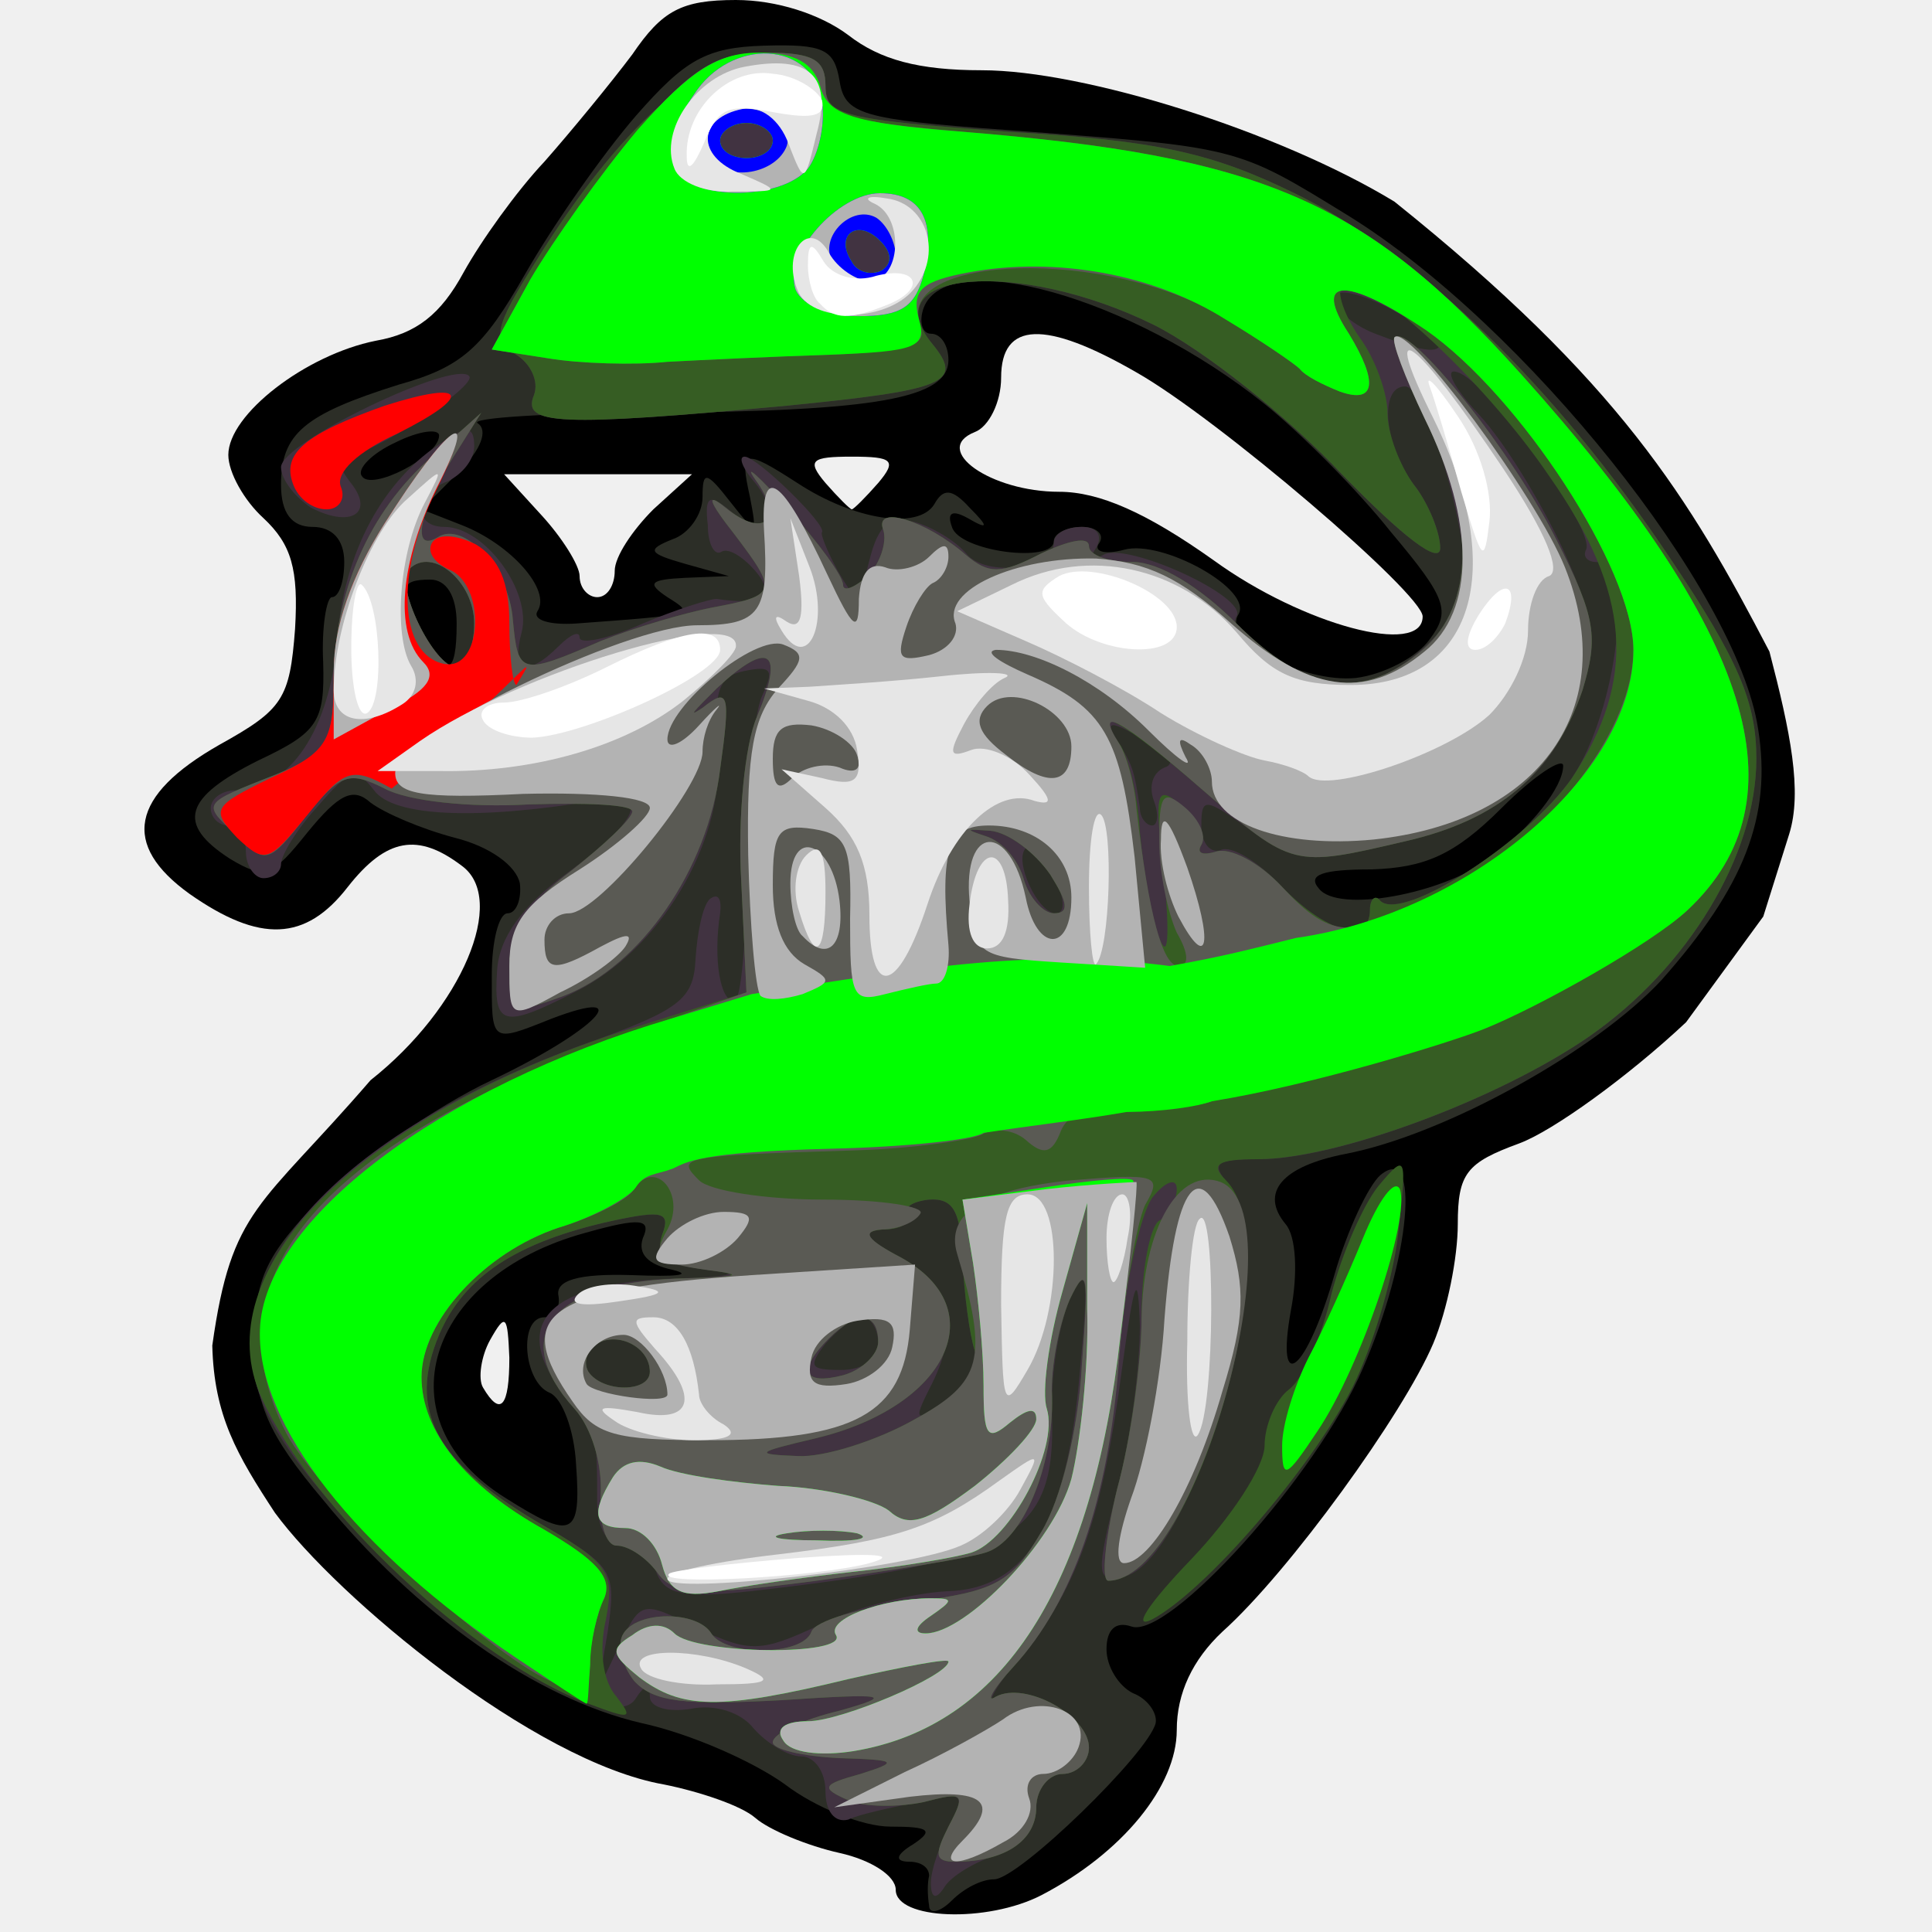
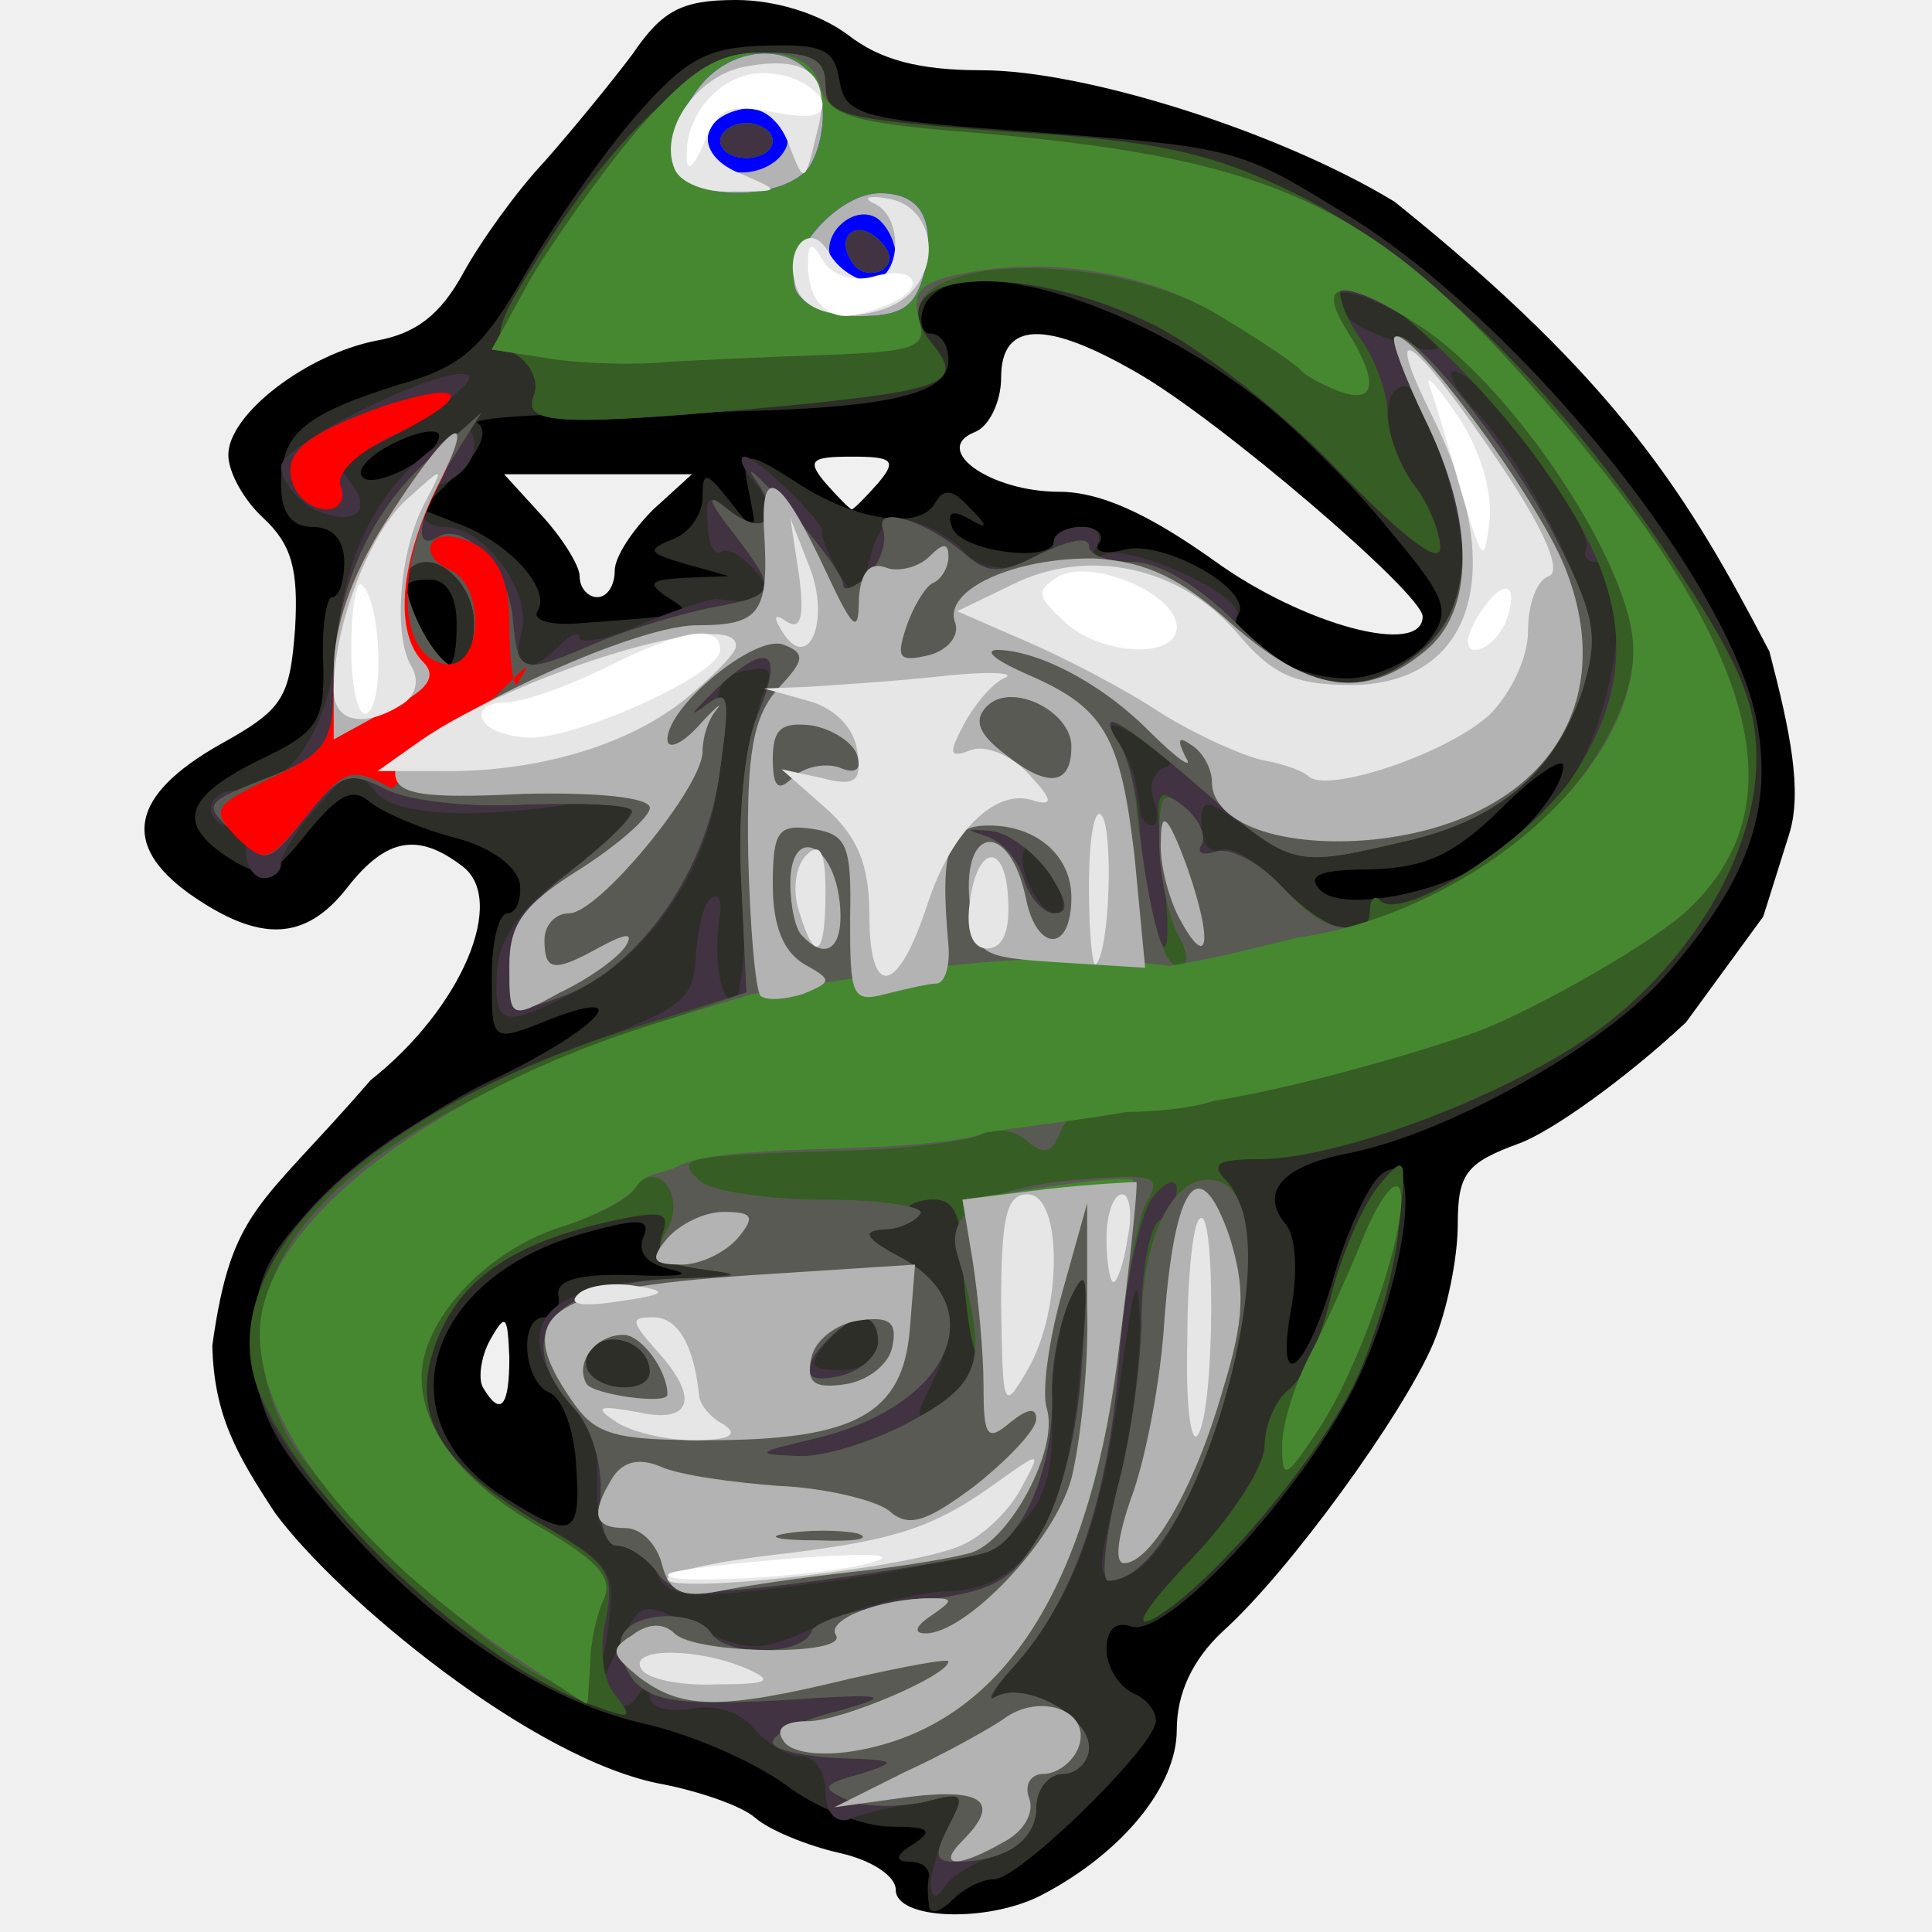
<svg xmlns="http://www.w3.org/2000/svg" version="1.0" width="110px" height="110px" viewBox="0 0 1100 1100" preserveAspectRatio="xMidYMid meet" id="svg117">
  <defs id="defs121" />
  <g id="layer101" fill="#000000" stroke="none">
    <path d="m 510,1076 c 0,-8 -14,-17 -32,-21 -18,-4 -40,-13 -48,-20 -8,-7 -32,-15 -52,-19 C 304,1003 191.975,909.571 156.53,861.303 134.893,828.28 121.87,806.096 120.87,766.096 131.875,687.467 147.96,687.994 211,615 c 52,-41 78,-103 52,-122 -25,-19 -43,-16 -65,12 -24,31 -50,32 -90,4 -39,-28 -34,-56 17,-85 36,-20 40,-26 43,-66 2,-34 -2,-48 -18,-63 -11,-10 -20,-26 -20,-36 0,-23 44,-57 84,-65 23,-4 37,-15 50,-39 10,-18 30,-46 46,-63 15,-17 38,-45 50,-61 17,-25 28,-31 59,-31 23,0 48,8 64,20 18,14 40,20 76,20 58,0 168.757,34.598 234.914,74.793 127.929,102.562 167.748,168.227 213.534,256.198 11.907,45.712 18.873,79.626 11.201,104.03 L 1003.934,521.832 960,582 c -33,31 -76,62 -95,69 -30,11 -35,17 -35,46 0,19 -6,49 -14,68 -17,40 -82,130 -120,164 -17,16 -26,35 -26,56 0,32 -31,70 -77,94 -31,16 -83,14 -83,-3 z M 290,773 c -1,-24 -2,-26 -11,-10 -5,9 -7,22 -4,27 10,17 15,11 15,-17 z M 810,351 c 0,-13 -117,-113 -163,-139 -52,-30 -77,-29 -77,3 0,14 -7,28 -15,31 -25,10 9,34 48,34 23,0 50,12 88,39 51,37 119,55 119,32 z M 350,325 c 0,-8 10,-23 22,-35 l 22,-20 h -54 -53 l 21,23 c 12,13 22,29 22,35 0,7 5,12 10,12 6,0 10,-7 10,-15 z m 150,-50 c 11,-13 8,-15 -15,-15 -23,0 -26,2 -15,15 7,8 14,15 15,15 1,0 8,-7 15,-15 z" id="path2" />
  </g>
  <g id="layer102" fill="#2c2e27" stroke="none">
    <path d="M529 1085 c-1 -6 -1 -13 0 -17 0 -5 -5 -8 -11 -8 -9 0 -8 -4 2 -10 12 -8 9 -10 -13 -10 -16 0 -43 -11 -60 -24 -18 -13 -54 -29 -82 -35 -60 -14 -128 -62 -181 -127 -32 -38 -39 -55 -39 -90 0 -36 6 -49 38 -82 21 -21 65 -52 97 -67 59 -28 84 -54 34 -35 -35 14 -34 14 -34 -25 0 -19 4 -35 9 -35 5 0 8 -8 7 -17 -2 -10 -17 -21 -37 -26 -19 -5 -40 -14 -48 -20 -10 -9 -18 -5 -36 17 -20 25 -24 27 -44 15 -31 -20 -26 -35 16 -56 34 -16 38 -22 37 -56 -1 -20 2 -37 5 -37 4 0 7 -9 7 -20 0 -13 -7 -20 -18 -20 -12 0 -18 -8 -18 -24 0 -29 13 -40 67 -57 36 -10 48 -21 72 -63 16 -28 44 -68 63 -90 28 -32 40 -39 73 -40 34 -1 40 2 43 20 3 19 12 22 95 28 133 10 130 9 195 49 100 62 221 213 233 292 8 50 -8 90 -55 143 -37 40 -123 88 -180 99 -36 7 -49 22 -34 40 6 7 7 28 3 49 -9 50 9 35 25 -21 7 -24 19 -50 26 -56 23 -19 17 48 -10 110 -26 61 -111 155 -132 147 -9 -3 -14 2 -14 13 0 10 7 21 15 25 8 3 14 11 13 17 -4 17 -78 89 -92 89 -7 0 -17 5 -24 12 -7 7 -13 8 -13 3z m-201 -251 c-1 -20 -8 -38 -15 -41 -15 -6 -18 -43 -3 -43 6 0 9 -6 8 -12 -2 -9 11 -13 42 -12 25 1 35 0 23 -3 -14 -3 -20 -9 -17 -18 5 -11 -1 -12 -33 -3 -91 25 -116 107 -45 151 38 24 43 22 40 -19z m520 -345 c24 -18 42 -41 42 -53 0 -5 -16 5 -35 24 -27 27 -44 34 -74 35 -28 0 -37 3 -30 11 11 14 70 3 97 -17z m-34 -125 c12 -16 10 -23 -22 -61 -19 -24 -52 -57 -72 -73 -76 -61 -180 -90 -194 -55 -3 8 -1 15 4 15 6 0 10 7 10 15 0 22 -42 29 -166 30 -62 0 -107 3 -102 6 6 4 2 15 -11 28 l-21 21 23 9 c28 11 51 37 43 49 -3 5 7 8 22 7 68 -5 68 -5 52 -15 -12 -8 -10 -10 10 -11 l25 -1 -25 -7 c-21 -6 -22 -8 -7 -14 9 -3 17 -14 17 -24 0 -15 2 -15 16 3 15 19 15 18 11 -3 -6 -27 -4 -28 27 -8 32 21 69 27 78 12 5 -9 10 -9 20 2 11 11 11 13 -1 6 -9 -5 -12 -3 -9 5 4 14 58 21 58 8 0 -4 7 -8 16 -8 8 0 13 4 10 9 -4 5 3 7 14 4 22 -6 74 23 65 37 -9 15 37 39 67 36 16 -2 35 -12 42 -22z m-554 -9 c0 -16 -6 -25 -15 -25 -18 0 -18 5 -5 31 14 26 20 24 20 -6z m-10 -107 c0 -4 -11 -3 -25 4 -13 6 -22 15 -19 19 5 9 44 -11 44 -23z" id="path5" />
  </g>
  <g id="layer103" fill="#413341" stroke="none">
    <path d="M530 1072 c0 -7 5 -22 11 -33 9 -18 7 -19 -18 -13 -15 3 -34 7 -40 10 -8 2 -13 -5 -13 -16 0 -11 -6 -20 -14 -20 -7 0 -19 -7 -27 -16 -7 -9 -22 -14 -36 -11 -13 2 -23 -1 -23 -7 0 -7 -3 -7 -8 1 -20 32 -182 -96 -212 -167 -31 -74 40 -154 184 -206 53 -19 61 -25 62 -48 1 -15 4 -30 8 -34 5 -4 7 0 6 8 -4 26 0 50 8 50 4 0 7 -35 7 -77 0 -43 4 -86 9 -97 7 -15 5 -17 -10 -14 -15 3 -18 11 -15 46 3 52 -33 113 -82 137 -41 21 -46 19 -44 -12 1 -19 14 -37 40 -56 42 -31 48 -46 15 -41 -67 11 -114 9 -125 -6 -10 -13 -14 -12 -32 9 -12 13 -21 28 -21 33 0 4 -4 8 -10 8 -5 0 -10 -7 -10 -15 0 -8 -4 -15 -10 -15 -5 0 -10 -4 -10 -10 0 -5 6 -10 14 -10 31 0 54 -35 58 -86 4 -50 26 -91 61 -113 13 -9 17 -8 17 3 0 8 -7 16 -15 20 -19 7 -20 26 -2 26 23 0 50 37 44 60 -6 22 3 26 21 8 7 -7 12 -9 12 -5 0 4 16 1 36 -8 19 -8 38 -14 42 -14 26 4 34 -2 22 -16 -7 -8 -15 -13 -19 -11 -4 3 -8 -4 -8 -15 -2 -17 1 -18 13 -8 19 16 30 4 14 -16 -7 -8 -10 -15 -6 -15 7 0 47 39 44 43 -1 1 3 11 9 22 11 19 12 18 18 -6 5 -20 11 -25 25 -22 11 3 24 11 30 18 11 14 50 9 50 -6 0 -5 7 -9 16 -9 9 0 12 5 8 12 -4 6 -3 8 4 4 13 -8 83 24 76 35 -7 11 37 39 62 39 24 0 57 -26 67 -52 7 -21 -20 -118 -33 -118 -15 0 -12 34 5 56 8 10 15 27 15 36 0 10 -21 -6 -56 -42 -31 -33 -79 -71 -107 -85 -77 -38 -161 -31 -126 11 18 22 7 26 -83 35 -130 12 -151 11 -144 -6 3 -8 -2 -18 -10 -23 -14 -8 -13 -15 11 -53 47 -76 95 -119 132 -119 26 0 33 4 33 19 0 17 11 19 104 26 85 5 116 12 163 35 70 34 148 109 214 208 39 58 49 82 49 114 0 55 -39 119 -95 158 -52 36 -144 70 -188 70 -25 0 -28 2 -17 15 30 36 -20 215 -61 223 -15 3 -15 -2 -3 -50 8 -29 13 -71 13 -93 -1 -32 -3 -28 -10 23 -11 84 -25 126 -57 164 -15 18 -21 29 -15 25 16 -10 53 10 53 28 0 8 -7 15 -15 15 -8 0 -15 9 -15 19 0 12 -9 23 -22 27 -13 4 -26 12 -30 18 -5 8 -8 7 -8 -2z m-133 -145 c30 14 36 14 70 -2 20 -10 53 -18 72 -19 46 -1 69 -40 76 -127 5 -53 4 -60 -6 -39 -6 14 -11 43 -10 66 2 69 -22 83 -172 100 -37 4 -48 2 -53 -10 -3 -9 -12 -16 -20 -16 -8 0 -14 -10 -14 -25 0 -37 0 -39 -14 -55 -38 -44 -18 -69 56 -72 35 -1 42 -3 21 -5 -24 -3 -30 -8 -26 -20 5 -13 0 -14 -28 -8 -55 12 -85 32 -99 65 -18 43 -2 72 55 106 45 26 46 28 41 63 -6 35 -6 35 6 9 13 -27 13 -27 45 -11z m158 -158 c-3 -9 -6 -32 -7 -52 -1 -27 -5 -35 -19 -34 -10 1 -15 5 -13 9 3 4 -3 8 -13 8 -13 1 -11 5 10 16 29 16 34 41 16 75 -9 18 -8 19 10 7 13 -8 19 -19 16 -29z m-185 12 c0 -14 -18 -23 -30 -16 -6 4 -8 11 -5 16 8 12 35 12 35 0z m130 -16 c0 -8 -4 -15 -9 -15 -5 0 -14 7 -21 15 -10 13 -9 15 9 15 12 0 21 -6 21 -15z m280 -247 c0 -6 3 -9 6 -5 13 12 84 -34 109 -70 26 -39 36 -123 14 -123 -5 0 -8 -3 -6 -7 6 -11 -56 -96 -73 -101 -8 -3 -3 8 12 24 15 16 36 51 48 77 18 40 20 53 10 81 -15 48 -48 74 -109 87 -48 10 -56 9 -80 -9 -25 -18 -27 -18 -27 -2 0 10 5 16 11 14 6 -3 22 7 35 21 25 26 50 33 50 13z m-180 -19 c-7 -11 -14 -19 -16 -16 -7 7 7 37 17 37 6 0 5 -9 -1 -21z m57 -43 c-3 -8 -1 -16 6 -19 7 -2 2 -9 -12 -16 -19 -11 -22 -11 -15 1 9 13 10 18 13 38 0 6 4 10 7 10 3 0 4 -6 1 -14z m-387 -101 c0 -24 -24 -44 -37 -31 -9 8 14 56 27 56 5 0 10 -11 10 -25z m550 -160 c0 -2 -13 -11 -30 -20 -18 -9 -30 -11 -30 -5 0 6 10 15 23 20 26 10 37 12 37 5z" id="path8" />
    <path d="M177 289 c-9 -6 -17 -16 -17 -23 0 -14 98 -61 107 -52 6 5 -56 46 -71 46 -5 0 -3 6 3 14 15 18 1 27 -22 15z" id="path10" />
  </g>
  <g id="layer104" fill="#365d23" stroke="none">
    <path d="M540 1040 c10 -19 9 -20 -14 -14 -14 3 -34 3 -43 -1 -16 -7 -15 -9 7 -15 22 -7 21 -8 -12 -9 -21 -1 -38 -5 -38 -9 0 -5 17 -13 38 -18 32 -9 27 -10 -33 -6 -56 3 -73 1 -84 -11 -7 -9 -10 -21 -6 -27 8 -13 42 -13 50 0 8 13 52 13 57 -1 2 -6 28 -14 58 -17 47 -6 56 -11 73 -40 11 -18 21 -58 23 -95 4 -52 3 -58 -7 -37 -6 14 -11 39 -10 55 1 40 -17 83 -38 89 -9 3 -52 10 -96 16 -69 9 -82 8 -91 -5 -6 -8 -16 -15 -23 -15 -6 0 -10 -13 -9 -29 1 -17 -5 -38 -15 -49 -37 -41 -14 -71 58 -74 35 -1 40 -2 18 -5 -24 -3 -30 -8 -26 -20 5 -13 0 -14 -28 -8 -55 12 -85 32 -99 65 -18 43 -2 72 55 106 42 24 45 29 40 56 -4 17 -2 35 6 44 10 13 8 13 -16 4 -66 -25 -157 -110 -186 -174 -33 -72 55 -161 209 -210 l67 -21 -3 -64 c-2 -35 2 -77 9 -93 16 -38 7 -44 -23 -16 -13 13 -17 17 -8 11 15 -12 16 -8 10 35 -7 57 -45 112 -89 129 -30 11 -31 10 -31 -17 0 -20 10 -35 35 -54 19 -15 35 -30 35 -34 0 -4 -27 -5 -59 -4 -34 2 -69 -2 -82 -9 -20 -10 -25 -9 -45 16 -21 27 -23 27 -39 11 -20 -19 -21 -18 22 -35 29 -12 33 -18 33 -53 0 -50 20 -97 56 -128 l28 -25 -17 27 c-18 29 -23 53 -8 44 15 -10 41 18 43 47 3 31 4 32 50 12 20 -8 48 -16 63 -19 38 -7 38 -9 13 -42 -15 -19 -16 -24 -5 -15 22 18 34 7 17 -16 -7 -10 2 -2 19 17 17 19 31 38 31 43 0 4 6 2 14 -5 7 -7 11 -19 9 -26 -6 -15 24 -6 47 14 13 11 20 11 43 -1 15 -7 27 -10 27 -4 0 5 11 9 25 9 15 0 38 14 59 35 40 40 72 44 106 15 30 -26 30 -74 1 -132 -11 -23 -19 -44 -17 -46 9 -8 68 67 92 115 23 45 24 56 15 86 -16 47 -48 74 -101 86 -64 15 -64 15 -115 -29 -46 -40 -66 -51 -48 -27 5 6 11 30 12 51 2 22 7 49 11 60 5 13 6 0 3 -34 -6 -50 -5 -54 10 -41 9 7 14 17 11 22 -3 5 1 6 8 4 8 -3 25 6 38 20 25 26 50 33 50 13 0 -6 3 -9 6 -5 13 12 84 -34 109 -70 37 -56 34 -105 -13 -172 -38 -56 -107 -119 -118 -108 -3 3 1 16 10 29 9 12 16 32 16 43 0 12 7 30 15 41 8 10 15 27 15 36 0 10 -21 -6 -56 -42 -31 -33 -79 -71 -107 -85 -77 -38 -161 -31 -126 11 18 22 7 26 -83 35 -130 12 -151 11 -144 -6 3 -8 -2 -18 -10 -23 -14 -8 -13 -15 11 -53 47 -76 95 -119 132 -119 26 0 33 4 33 19 0 17 11 19 104 26 85 5 116 12 163 35 70 34 148 109 214 208 39 58 49 82 49 114 0 55 -39 119 -95 158 -52 36 -144 70 -189 70 -23 0 -27 3 -18 12 37 37 -19 228 -67 228 -4 0 -2 -23 5 -52 8 -29 14 -74 14 -100 0 -26 5 -50 10 -53 6 -3 10 -12 10 -18 0 -7 -7 -4 -14 5 -7 10 -16 51 -19 91 -6 80 -26 138 -60 176 -12 13 -16 21 -10 17 17 -9 53 11 53 29 0 8 -7 15 -15 15 -8 0 -15 9 -15 19 0 19 -18 31 -46 31 -12 0 -12 -4 -4 -20z m-19 -232 c28 -15 38 -27 34 -39 -3 -9 -6 -32 -7 -52 -1 -27 -5 -35 -19 -34 -10 1 -15 5 -13 9 3 4 -3 8 -13 8 -13 1 -11 5 10 16 53 29 27 85 -49 103 -34 8 -35 9 -10 10 15 1 46 -9 67 -21z m-151 -27 c0 -14 -18 -23 -30 -16 -6 4 -8 11 -5 16 8 12 35 12 35 0z m130 -17 c0 -17 -12 -18 -28 -2 -18 18 -15 27 8 21 11 -3 20 -12 20 -19z m98 -266 c-9 -13 -24 -24 -34 -25 -14 -1 -15 -1 -3 3 10 3 19 14 22 25 3 10 11 19 17 19 9 0 8 -6 -2 -22z m-328 -143 c0 -24 -24 -44 -37 -31 -9 8 14 56 27 56 5 0 10 -11 10 -25z m231 -218 c-13 -13 -26 -3 -16 12 3 6 11 8 17 5 6 -4 6 -10 -1 -17z m-61 -57 c0 -5 -7 -10 -15 -10 -8 0 -15 5 -15 10 0 6 7 10 15 10 8 0 15 -4 15 -10z" id="path13" />
    <path d="M678 888 c23 -24 42 -53 42 -65 0 -11 6 -26 14 -32 8 -6 19 -31 24 -54 6 -23 18 -51 27 -62 16 -19 16 -17 11 28 -3 26 -15 65 -26 87 -24 47 -84 116 -114 132 -12 6 -2 -9 22 -34z" id="path15" />
  </g>
  <g id="layer105" fill="#5a5a54" stroke="none">
    <path d="M540 1040 c10 -19 9 -20 -14 -14 -14 3 -34 3 -43 -1 -16 -7 -15 -9 7 -15 22 -7 21 -8 -12 -9 -21 -1 -38 -5 -38 -9 0 -5 17 -13 38 -18 32 -9 27 -10 -33 -6 -56 3 -73 1 -84 -11 -7 -9 -10 -21 -6 -27 8 -13 42 -13 50 0 8 13 52 13 57 -1 2 -6 28 -14 58 -17 47 -6 56 -11 73 -40 11 -18 21 -58 23 -95 4 -52 3 -58 -7 -37 -6 14 -11 39 -10 55 1 40 -17 83 -38 89 -9 3 -52 10 -96 16 -69 9 -82 8 -91 -5 -6 -8 -16 -15 -23 -15 -6 0 -10 -13 -9 -29 1 -17 -5 -38 -15 -49 -37 -41 -14 -71 58 -74 36 -1 41 -2 17 -5 -28 -4 -31 -7 -22 -23 11 -20 -7 -41 -19 -23 -3 6 -23 16 -43 22 -42 14 -78 53 -78 85 0 31 25 62 70 87 29 17 39 27 34 39 -4 8 -8 25 -8 36 -1 20 -3 21 -27 9 -40 -21 -128 -105 -146 -139 -46 -90 20 -166 199 -229 l63 -22 -3 -64 c-2 -35 2 -77 9 -93 16 -38 7 -44 -23 -16 -13 13 -17 17 -8 11 15 -12 16 -8 10 35 -7 57 -45 112 -89 129 -30 11 -31 10 -31 -17 0 -20 10 -35 35 -54 19 -15 35 -30 35 -34 0 -4 -27 -5 -59 -4 -34 2 -69 -2 -82 -9 -20 -10 -25 -9 -45 16 -21 27 -23 27 -39 11 -20 -19 -21 -18 22 -35 29 -12 33 -18 33 -53 0 -50 20 -97 56 -128 l28 -25 -17 27 c-18 29 -23 53 -8 44 15 -10 41 18 43 47 3 31 4 32 50 12 20 -8 48 -16 63 -19 38 -7 38 -9 13 -42 -15 -19 -16 -24 -5 -15 22 18 34 7 17 -16 -7 -10 2 -2 19 17 17 19 31 38 31 43 0 4 6 2 14 -5 7 -7 11 -19 9 -26 -6 -15 24 -6 47 14 13 11 20 11 43 -1 15 -7 27 -10 27 -4 0 5 11 9 25 9 15 0 38 14 59 35 40 40 72 44 106 15 30 -26 30 -74 1 -132 -11 -23 -19 -44 -17 -46 9 -8 68 67 92 115 23 45 24 56 15 86 -16 47 -48 74 -101 86 -64 15 -64 15 -115 -29 -47 -41 -62 -49 -48 -27 4 6 9 23 10 37 7 61 15 90 24 90 6 0 6 -7 -1 -19 -5 -11 -10 -34 -10 -52 0 -27 2 -30 15 -19 8 7 12 16 9 21 -3 5 1 6 8 4 8 -3 25 6 38 20 29 31 41 31 99 0 56 -31 101 -91 101 -135 0 -46 -65 -145 -118 -182 -46 -31 -65 -30 -44 2 17 28 15 40 -5 33 -10 -4 -20 -9 -23 -13 -3 -3 -22 -16 -43 -29 -65 -40 -189 -37 -173 5 4 11 -7 14 -52 16 -31 1 -73 3 -92 4 -19 2 -50 1 -68 -2 l-32 -5 22 -40 c13 -22 40 -60 61 -85 32 -36 45 -44 73 -44 27 0 34 4 34 19 0 17 10 20 78 26 171 14 229 39 318 138 132 147 162 242 95 305 -20 19 -101 62 -117 62 -10 0 -120 33 -154 47 -8 3 -30 5 -48 4 -22 -2 -34 3 -38 13 -5 13 -10 14 -20 5 -7 -6 -18 -7 -25 -3 -6 3 -39 8 -73 9 -100 3 -101 4 -88 17 6 6 38 11 71 11 33 0 58 4 55 8 -3 5 -13 9 -22 9 -12 1 -8 6 11 16 53 29 27 85 -49 103 -34 8 -35 9 -10 10 15 1 46 -9 67 -21 38 -21 42 -34 24 -94 -7 -23 15 -37 65 -42 49 -4 52 -3 42 14 -5 11 -12 51 -15 90 -6 78 -26 136 -60 173 -12 13 -16 21 -10 17 17 -9 53 11 53 29 0 8 -7 15 -15 15 -8 0 -15 9 -15 19 0 19 -18 31 -46 31 -12 0 -12 -4 -4 -20z m-170 -259 c0 -14 -18 -23 -30 -16 -6 4 -8 11 -5 16 8 12 35 12 35 0z m130 -17 c0 -17 -12 -18 -28 -2 -18 18 -15 27 8 21 11 -3 20 -12 20 -19z m98 -266 c-9 -13 -24 -24 -34 -25 -14 -1 -15 -1 -3 3 10 3 19 14 22 25 3 10 11 19 17 19 9 0 8 -6 -2 -22z m-328 -143 c0 -24 -24 -44 -37 -31 -9 8 14 56 27 56 5 0 10 -11 10 -25z m231 -218 c-13 -13 -26 -3 -16 12 3 6 11 8 17 5 6 -4 6 -10 -1 -17z m-61 -57 c0 -5 -7 -10 -15 -10 -8 0 -15 5 -15 10 0 6 7 10 15 10 8 0 15 -4 15 -10z" id="path18" />
    <path d="M636 848 c8 -29 14 -73 14 -98 1 -50 21 -86 45 -77 44 18 -14 227 -64 227 -4 0 -2 -23 5 -52z" id="path20" />
  </g>
-   <g id="layer106" fill="#518834" stroke="none" style="fill:#00ff00">
-     <path d="M446 991 c-5 -7 1 -11 14 -11 19 0 80 -26 80 -34 0 -2 -26 3 -57 10 -74 18 -95 17 -119 -1 -16 -13 -17 -16 -4 -24 9 -7 18 -7 24 -1 12 12 99 13 92 1 -6 -9 26 -21 54 -21 13 0 13 1 0 10 -9 6 -10 10 -3 10 23 0 73 -52 83 -88 5 -20 10 -64 9 -97 l0 -60 -14 50 c-8 28 -12 58 -9 67 7 23 -21 75 -43 82 -10 3 -40 8 -68 11 -27 3 -62 8 -76 11 -21 4 -28 0 -32 -15 -3 -12 -12 -21 -21 -21 -18 0 -20 -8 -7 -29 6 -9 15 -11 27 -6 11 5 41 9 67 11 26 1 55 8 63 14 11 10 21 7 49 -14 19 -15 35 -32 35 -38 0 -7 -5 -6 -15 2 -13 11 -15 8 -15 -21 0 -19 -3 -50 -6 -70 l-6 -36 47 -7 c26 -4 48 -6 50 -4 2 2 -1 41 -7 88 -16 144 -67 223 -152 237 -19 3 -36 1 -40 -6z m42 -118 c-10 -2 -28 -2 -40 0 -13 2 -5 4 17 4 22 1 32 -1 23 -4z" id="path23" style="fill:#00ff00" />
-     <path d="M 294,944 C 203,883 146,811 148,757 150,695 250,619 382,580 l 46,-14 c 101.44,-15.918 160.679,-25.977 238,-16 31.257,-5.587 44.543,-9.267 72,-16 99,-14 192,-94 192,-164 0,-46 -65,-145 -118,-182 -46,-31 -65,-30 -44,2 17,28 15,40 -5,33 -10,-4 -20,-9 -23,-13 -3,-3 -22,-16 -42,-28 -41,-26 -97,-36 -146,-27 -27,5 -33,10 -29,26 5,17 -1,19 -51,21 -32,1 -73,3 -92,4 -19,2 -50,1 -68,-2 l -32,-5 22,-40 c 13,-22 40,-60 61,-85 30,-34 46,-44 69,-44 21,0 31,6 35,19 4,16 17,21 81,26 171,14 229,39 318,138 132,147 162,242 95,305 -20,19 -85.174,55.536 -116.284,67.953 C 826.413,593.259 748.066,617.671 690,627 c -8,3 -27.211,5.933 -48.629,6.125 C 614.402,637.79 588.205,640.679 560,645 c -6,4 -44,8 -86,9 -77.043,1.964 -82.73,7.598 -90.992,11.368 C 373.817,668.87 367,668 362,676 c -4,6 -24,17 -44,23 -42,14 -78,53 -78,85 0,31 25,62 70,87 29,17 39,27 34,39 -4,8 -8,25 -8,38 -1,12 -1,22 -2,22 -1,0 -19,-12 -40,-26 z M 501,137 c -13,-13 -26,-3 -16,12 3,6 11,8 17,5 6,-4 6,-10 -1,-17 z M 440,80 c 0,-5 -7,-10 -15,-10 -8,0 -15,5 -15,10 0,6 7,10 15,10 8,0 15,-4 15,-10 z" id="path25" style="fill:#00ff00" />
-     <path d="M730 823 c0 -12 7 -34 15 -50 8 -15 22 -46 31 -68 9 -22 18 -34 21 -28 6 17 -22 101 -47 138 -18 27 -20 28 -20 8z" id="path29" style="fill:#00ff00" />
+   <g id="layer106" fill="#518834" stroke="none" style="fill:#468830">
+     <path d="M446 991 c-5 -7 1 -11 14 -11 19 0 80 -26 80 -34 0 -2 -26 3 -57 10 -74 18 -95 17 -119 -1 -16 -13 -17 -16 -4 -24 9 -7 18 -7 24 -1 12 12 99 13 92 1 -6 -9 26 -21 54 -21 13 0 13 1 0 10 -9 6 -10 10 -3 10 23 0 73 -52 83 -88 5 -20 10 -64 9 -97 l0 -60 -14 50 c-8 28 -12 58 -9 67 7 23 -21 75 -43 82 -10 3 -40 8 -68 11 -27 3 -62 8 -76 11 -21 4 -28 0 -32 -15 -3 -12 -12 -21 -21 -21 -18 0 -20 -8 -7 -29 6 -9 15 -11 27 -6 11 5 41 9 67 11 26 1 55 8 63 14 11 10 21 7 49 -14 19 -15 35 -32 35 -38 0 -7 -5 -6 -15 2 -13 11 -15 8 -15 -21 0 -19 -3 -50 -6 -70 l-6 -36 47 -7 c26 -4 48 -6 50 -4 2 2 -1 41 -7 88 -16 144 -67 223 -152 237 -19 3 -36 1 -40 -6z m42 -118 c-10 -2 -28 -2 -40 0 -13 2 -5 4 17 4 22 1 32 -1 23 -4z" id="path23" style="fill:#468830" />
+     <path d="M 294,944 C 203,883 146,811 148,757 150,695 250,619 382,580 l 46,-14 c 101.44,-15.918 160.679,-25.977 238,-16 31.257,-5.587 44.543,-9.267 72,-16 99,-14 192,-94 192,-164 0,-46 -65,-145 -118,-182 -46,-31 -65,-30 -44,2 17,28 15,40 -5,33 -10,-4 -20,-9 -23,-13 -3,-3 -22,-16 -42,-28 -41,-26 -97,-36 -146,-27 -27,5 -33,10 -29,26 5,17 -1,19 -51,21 -32,1 -73,3 -92,4 -19,2 -50,1 -68,-2 l -32,-5 22,-40 c 13,-22 40,-60 61,-85 30,-34 46,-44 69,-44 21,0 31,6 35,19 4,16 17,21 81,26 171,14 229,39 318,138 132,147 162,242 95,305 -20,19 -85.174,55.536 -116.284,67.953 C 826.413,593.259 748.066,617.671 690,627 c -8,3 -27.211,5.933 -48.629,6.125 C 614.402,637.79 588.205,640.679 560,645 c -6,4 -44,8 -86,9 -77.043,1.964 -82.73,7.598 -90.992,11.368 C 373.817,668.87 367,668 362,676 c -4,6 -24,17 -44,23 -42,14 -78,53 -78,85 0,31 25,62 70,87 29,17 39,27 34,39 -4,8 -8,25 -8,38 -1,12 -1,22 -2,22 -1,0 -19,-12 -40,-26 z M 501,137 c -13,-13 -26,-3 -16,12 3,6 11,8 17,5 6,-4 6,-10 -1,-17 z M 440,80 c 0,-5 -7,-10 -15,-10 -8,0 -15,5 -15,10 0,6 7,10 15,10 8,0 15,-4 15,-10 z" id="path25" style="fill:#468830" />
+     <path d="M730 823 c0 -12 7 -34 15 -50 8 -15 22 -46 31 -68 9 -22 18 -34 21 -28 6 17 -22 101 -47 138 -18 27 -20 28 -20 8z" id="path29" style="fill:#468830" />
  </g>
  <g id="layer107" fill="#5c5d98" stroke="none" style="fill:#0000ff">
    <path d="M453 165 c-7 -20 24 -55 48 -55 24 0 32 16 25 46 -5 19 -13 24 -37 24 -17 0 -32 -6 -36 -15z m48 -28 c-13 -13 -26 -3 -16 12 3 6 11 8 17 5 6 -4 6 -10 -1 -17z" id="path32" style="fill:#0000ff" />
    <path d="M384 95 c-4 -8 1 -27 11 -41 21 -33 68 -31 73 4 2 13 -2 30 -8 38 -16 19 -69 18 -76 -1z m56 -15 c0 -5 -7 -10 -15 -10 -8 0 -15 5 -15 10 0 6 7 10 15 10 8 0 15 -4 15 -10z" id="path34" style="fill:#0000ff" />
  </g>
  <g id="layer108" fill="#b96061" stroke="none" style="fill:#ff0000">
    <path d="m 223,449 c -23,-13 -27,-11 -48,15 -22,27 -24,28 -40,13 -15,-16 -14,-18 19,-34 33,-15 36,-21 36,-58 0,-28 9,-55 29,-87 37,-58 54,-69 29,-18 -23,46 -21,93 5,98 22,4 24,-46 2,-54 -8,-4 -12,-10 -9,-15 3,-5 13,-5 25,1 13,8 19,21 19,45 0,19 2,35 4,35 16.001,-26.07 0,0 -71,59 z" id="path37" style="fill:#ff0000" />
    <path d="M167 276 c-7 -18 7 -29 52 -45 47 -15 51 -6 7 16 -22 10 -35 22 -32 30 3 7 -1 13 -8 13 -8 0 -16 -6 -19 -14z" id="path39" style="fill:#ff0000" />
  </g>
  <g id="layer109" fill="#83827e" stroke="none" style="fill:#b3b3b3">
    <path d="M548 1048 c22 -22 12 -30 -30 -25 l-43 6 40 -20 c22 -10 47 -24 56 -30 21 -16 51 -5 43 16 -3 8 -12 15 -20 15 -7 0 -11 6 -8 14 3 8 -3 19 -15 25 -26 15 -38 14 -23 -1z" id="path42" style="fill:#b3b3b3" />
    <path d="M446 991 c-5 -7 1 -11 14 -11 19 0 80 -26 80 -34 0 -2 -26 3 -57 10 -74 18 -95 17 -119 -1 -16 -13 -17 -16 -4 -24 9 -7 18 -7 24 -1 12 12 99 13 92 1 -6 -9 26 -21 54 -21 13 0 13 1 0 10 -9 6 -10 10 -3 10 23 0 73 -52 83 -88 5 -20 10 -64 9 -97 l0 -60 -14 50 c-8 28 -12 58 -9 67 7 23 -21 75 -43 82 -10 3 -40 8 -68 11 -27 3 -62 8 -76 11 -21 4 -28 0 -32 -15 -3 -12 -12 -21 -21 -21 -18 0 -20 -8 -7 -29 6 -9 15 -11 27 -6 11 5 41 9 67 11 26 1 55 8 63 14 11 10 21 7 49 -14 19 -15 35 -32 35 -38 0 -7 -5 -6 -15 2 -13 11 -15 8 -15 -21 0 -19 -3 -50 -6 -70 l-6 -36 48 -6 c27 -3 50 -4 51 -4 1 1 -3 40 -9 87 -16 144 -67 223 -152 237 -19 3 -36 1 -40 -6z m42 -118 c-10 -2 -28 -2 -40 0 -13 2 -5 4 17 4 22 1 32 -1 23 -4z" id="path44" style="fill:#b3b3b3" />
    <path d="M644 853 c8 -21 17 -67 19 -102 6 -78 20 -96 37 -47 9 29 9 46 -4 88 -16 56 -41 98 -56 98 -6 0 -3 -17 4 -37z" id="path46" style="fill:#b3b3b3" />
    <path d="M326 798 c-35 -50 -16 -64 102 -72 l93 -6 -3 37 c-4 48 -31 63 -115 63 -53 0 -64 -3 -77 -22z m54 -4 c0 -14 -15 -34 -25 -34 -16 0 -28 16 -21 28 4 6 46 12 46 6z m128 -27 c3 -14 -1 -18 -20 -15 -12 2 -24 11 -26 21 -3 14 1 18 20 15 12 -2 24 -11 26 -21z" id="path48" style="fill:#b3b3b3" />
    <path d="M380 705 c7 -8 21 -15 32 -15 17 0 18 3 8 15 -7 8 -21 15 -32 15 -17 0 -18 -3 -8 -15z" id="path50" style="fill:#b3b3b3" />
    <path d="M290 550 c0 -24 8 -35 40 -55 22 -14 40 -30 40 -35 0 -6 -30 -9 -72 -8 -59 3 -73 0 -73 -12 0 -20 131 -84 172 -84 36 0 41 -7 38 -54 -2 -39 10 -31 36 25 15 32 18 34 18 14 1 -15 6 -21 15 -18 7 3 19 0 25 -6 8 -8 11 -8 11 0 0 6 -4 13 -9 15 -4 2 -11 13 -15 25 -6 18 -4 20 13 16 11 -3 17 -11 15 -18 -8 -19 34 -38 80 -37 29 2 48 11 77 37 44 39 76 44 110 16 29 -23 29 -74 0 -133 -11 -23 -19 -44 -17 -46 8 -8 81 91 97 131 32 80 -14 145 -109 155 -52 5 -92 -9 -92 -33 0 -7 -5 -17 -12 -21 -7 -5 -8 -3 -3 7 5 8 -5 1 -21 -15 -28 -28 -64 -46 -87 -46 -7 1 2 7 18 14 44 19 53 35 61 104 l6 63 -48 -3 c-47 -3 -49 -4 -52 -35 -4 -44 23 -45 32 -2 6 31 26 32 26 0 0 -24 -20 -41 -47 -41 -23 0 -28 13 -23 68 1 12 -2 22 -7 22 -4 0 -17 3 -29 6 -19 5 -20 1 -20 -43 1 -42 -2 -48 -21 -51 -20 -3 -23 1 -23 32 0 23 6 38 18 45 16 9 16 10 -1 17 -10 3 -20 4 -24 1 -3 -4 -6 -40 -7 -80 -1 -59 3 -79 17 -95 15 -16 16 -20 3 -25 -16 -6 -66 35 -66 54 0 6 8 3 18 -8 9 -10 14 -14 10 -9 -5 6 -8 16 -8 24 0 20 -59 92 -76 92 -8 0 -14 7 -14 15 0 18 5 19 32 4 15 -8 19 -8 14 0 -4 6 -20 18 -37 26 -29 16 -29 15 -29 -15z m188 -113 c9 4 13 1 10 -7 -2 -7 -14 -15 -26 -17 -17 -2 -22 2 -22 19 0 16 3 19 11 11 6 -6 18 -9 27 -6z m132 -12 c0 -20 -34 -37 -48 -23 -8 8 -5 16 11 28 24 19 37 17 37 -5z" id="path52" style="fill:#b3b3b3" />
    <path d="M457 533 c-4 -3 -7 -17 -7 -30 0 -33 24 -24 28 10 3 26 -7 35 -21 20z" id="path54" style="fill:#b3b3b3" />
    <path d="M671 522 c-6 -12 -11 -31 -10 -44 0 -17 4 -14 15 16 15 43 12 60 -5 28z" id="path56" style="fill:#b3b3b3" />
    <path d="M190 382 c0 -25 10 -54 29 -84 36 -57 55 -70 30 -21 -21 42 -25 83 -8 100 8 8 3 16 -20 27 l-31 17 0 -39z" id="path58" style="fill:#b3b3b3" />
    <path d="M453 165 c-7 -20 24 -55 48 -55 24 0 32 16 25 46 -5 19 -13 24 -37 24 -17 0 -32 -6 -36 -15z m57 -19 c0 -8 -5 -18 -11 -22 -14 -8 -33 11 -25 25 10 16 36 13 36 -3z" id="path60" style="fill:#b3b3b3" />
    <path d="M384 95 c-4 -8 1 -27 11 -41 21 -33 68 -31 73 4 2 13 -2 30 -8 38 -16 19 -69 18 -76 -1z m64 -12 c5 -17 -26 -29 -40 -15 -6 6 -7 15 -3 22 9 14 37 9 43 -7z" id="path62" style="fill:#b3b3b3" />
  </g>
  <g id="layer110" fill="#acaba5" stroke="none" style="fill:#e6e6e6">
    <path d="M365 950 c-7 -12 32 -12 60 0 16 7 13 9 -17 9 -20 1 -40 -3 -43 -9z" id="path65" style="fill:#e6e6e6" />
    <path d="M380 899 c0 -4 28 -10 63 -14 67 -8 89 -15 126 -42 24 -17 24 -17 12 5 -7 13 -22 27 -34 32 -29 13 -167 28 -167 19z" id="path67" style="fill:#e6e6e6" />
    <path d="M676 764 c0 -35 3 -67 7 -70 9 -10 9 108 -1 123 -4 6 -7 -18 -6 -53z" id="path69" style="fill:#e6e6e6" />
    <path d="M350 809 c-12 -8 -9 -9 13 -5 31 7 36 -8 10 -36 -14 -16 -14 -18 -1 -18 14 0 23 16 26 44 0 5 6 13 14 17 9 6 3 9 -17 9 -16 0 -37 -5 -45 -11z" id="path71" style="fill:#e6e6e6" />
    <path d="M570 743 c0 -50 3 -63 15 -63 20 0 20 66 0 100 -14 24 -14 22 -15 -37z" id="path73" style="fill:#e6e6e6" />
    <path d="M329 737 c5 -5 19 -7 32 -5 20 3 19 5 -9 9 -20 3 -29 2 -23 -4z" id="path75" style="fill:#e6e6e6" />
    <path d="M630 705 c0 -14 4 -25 9 -25 4 0 6 11 3 25 -2 14 -6 25 -8 25 -2 0 -4 -11 -4 -25z" id="path77" style="fill:#e6e6e6" />
    <path d="M495 521 c0 -29 -7 -45 -25 -61 l-25 -22 23 5 c19 5 23 2 20 -16 -2 -13 -13 -24 -28 -28 l-25 -7 26 -1 c14 -1 48 -3 75 -6 27 -3 43 -2 36 1 -7 3 -17 15 -23 26 -9 17 -9 20 4 15 8 -3 23 3 33 14 13 14 14 18 3 15 -21 -8 -47 16 -61 59 -17 52 -33 54 -33 6z" id="path79" style="fill:#e6e6e6" />
    <path d="M620 505 c0 -27 3 -45 7 -41 7 7 5 77 -3 85 -2 2 -4 -17 -4 -44z" id="path81" style="fill:#e6e6e6" />
    <path d="M455 519 c-4 -12 -2 -26 4 -32 8 -8 11 -2 11 21 0 37 -6 41 -15 11z" id="path83" style="fill:#e6e6e6" />
    <path d="M552 515 c4 -35 21 -36 22 -2 1 17 -3 27 -12 27 -8 0 -12 -9 -10 -25z" id="path85" style="fill:#e6e6e6" />
    <path d="M745 442 c-3 -3 -14 -7 -25 -9 -11 -2 -38 -14 -59 -27 -21 -14 -56 -32 -77 -41 l-39 -17 31 -15 c44 -22 96 -10 128 27 20 24 33 30 65 30 70 0 90 -65 47 -152 -31 -62 -11 -47 40 29 24 36 33 58 26 61 -7 2 -12 16 -12 31 0 16 -10 36 -22 48 -24 22 -92 45 -103 35z" id="path87" style="fill:#e6e6e6" />
    <path d="M239 422 c56 -39 182 -77 180 -54 0 4 -14 18 -30 31 -33 26 -85 41 -139 40 l-35 0 24 -17z" id="path89" style="fill:#e6e6e6" />
    <path d="M190 393 c0 -37 21 -91 42 -109 21 -19 21 -19 10 2 -15 28 -18 76 -8 93 5 8 3 17 -5 22 -22 14 -39 10 -39 -8z" id="path91" style="fill:#e6e6e6" />
    <path d="M445 359 c-5 -8 -4 -10 3 -5 8 5 10 -3 7 -26 l-5 -33 11 28 c12 31 -1 61 -16 36z" id="path93" style="fill:#e6e6e6" />
    <path d="M454 165 c-9 -22 7 -41 18 -21 5 9 16 16 23 16 18 0 20 -36 3 -44 -7 -3 -4 -5 7 -3 23 3 32 32 15 52 -16 19 -59 19 -66 0z" id="path95" style="fill:#e6e6e6" />
    <path d="M384 96 c-9 -22 13 -53 40 -58 37 -7 50 5 41 38 -7 29 -7 29 -16 6 -5 -14 -16 -22 -26 -20 -26 5 -27 27 -1 37 23 10 23 10 -5 10 -15 1 -30 -5 -33 -13z" id="path97" style="fill:#e6e6e6" />
  </g>
  <g id="layer111" fill="#d2d3d0" stroke="none" style="fill:#ffffff">
    <path d="M381 896 c2 -2 36 -6 74 -9 42 -3 58 -2 40 3 -30 8 -122 13 -114 6z" id="path100" style="fill:#ffffff" />
    <path d="M275 410 c-3 -5 2 -10 12 -10 10 0 36 -9 58 -20 44 -22 65 -25 65 -10 0 14 -78 49 -107 50 -12 0 -25 -4 -28 -10z" id="path102" style="fill:#ffffff" />
    <path d="M200 369 c0 -23 3 -39 6 -36 11 10 13 67 3 73 -5 3 -9 -14 -9 -37z" id="path104" style="fill:#ffffff" />
    <path d="M605 353 c-15 -14 -15 -17 -2 -25 19 -10 67 10 67 29 0 19 -45 16 -65 -4z" id="path106" style="fill:#ffffff" />
    <path d="M842 350 c14 -22 24 -19 15 5 -4 8 -11 15 -17 15 -6 0 -6 -7 2 -20z" id="path108" style="fill:#ffffff" />
    <path d="M832 280 c-7 -25 -15 -52 -18 -60 -3 -8 4 -1 16 17 13 19 20 44 18 60 -3 25 -4 23 -16 -17z" id="path110" style="fill:#ffffff" />
    <path d="M467 173 c-4 -3 -7 -13 -7 -22 0 -13 2 -14 9 -2 5 8 18 12 30 8 24 -6 29 8 5 17 -20 8 -29 8 -37 -1z" id="path112" style="fill:#ffffff" />
    <path d="M391 89 c-1 -27 24 -51 49 -47 13 1 25 9 28 15 2 9 -5 11 -27 7 -26 -5 -32 -3 -40 17 -6 14 -10 18 -10 8z" id="path114" style="fill:#ffffff" />
  </g>
</svg>
